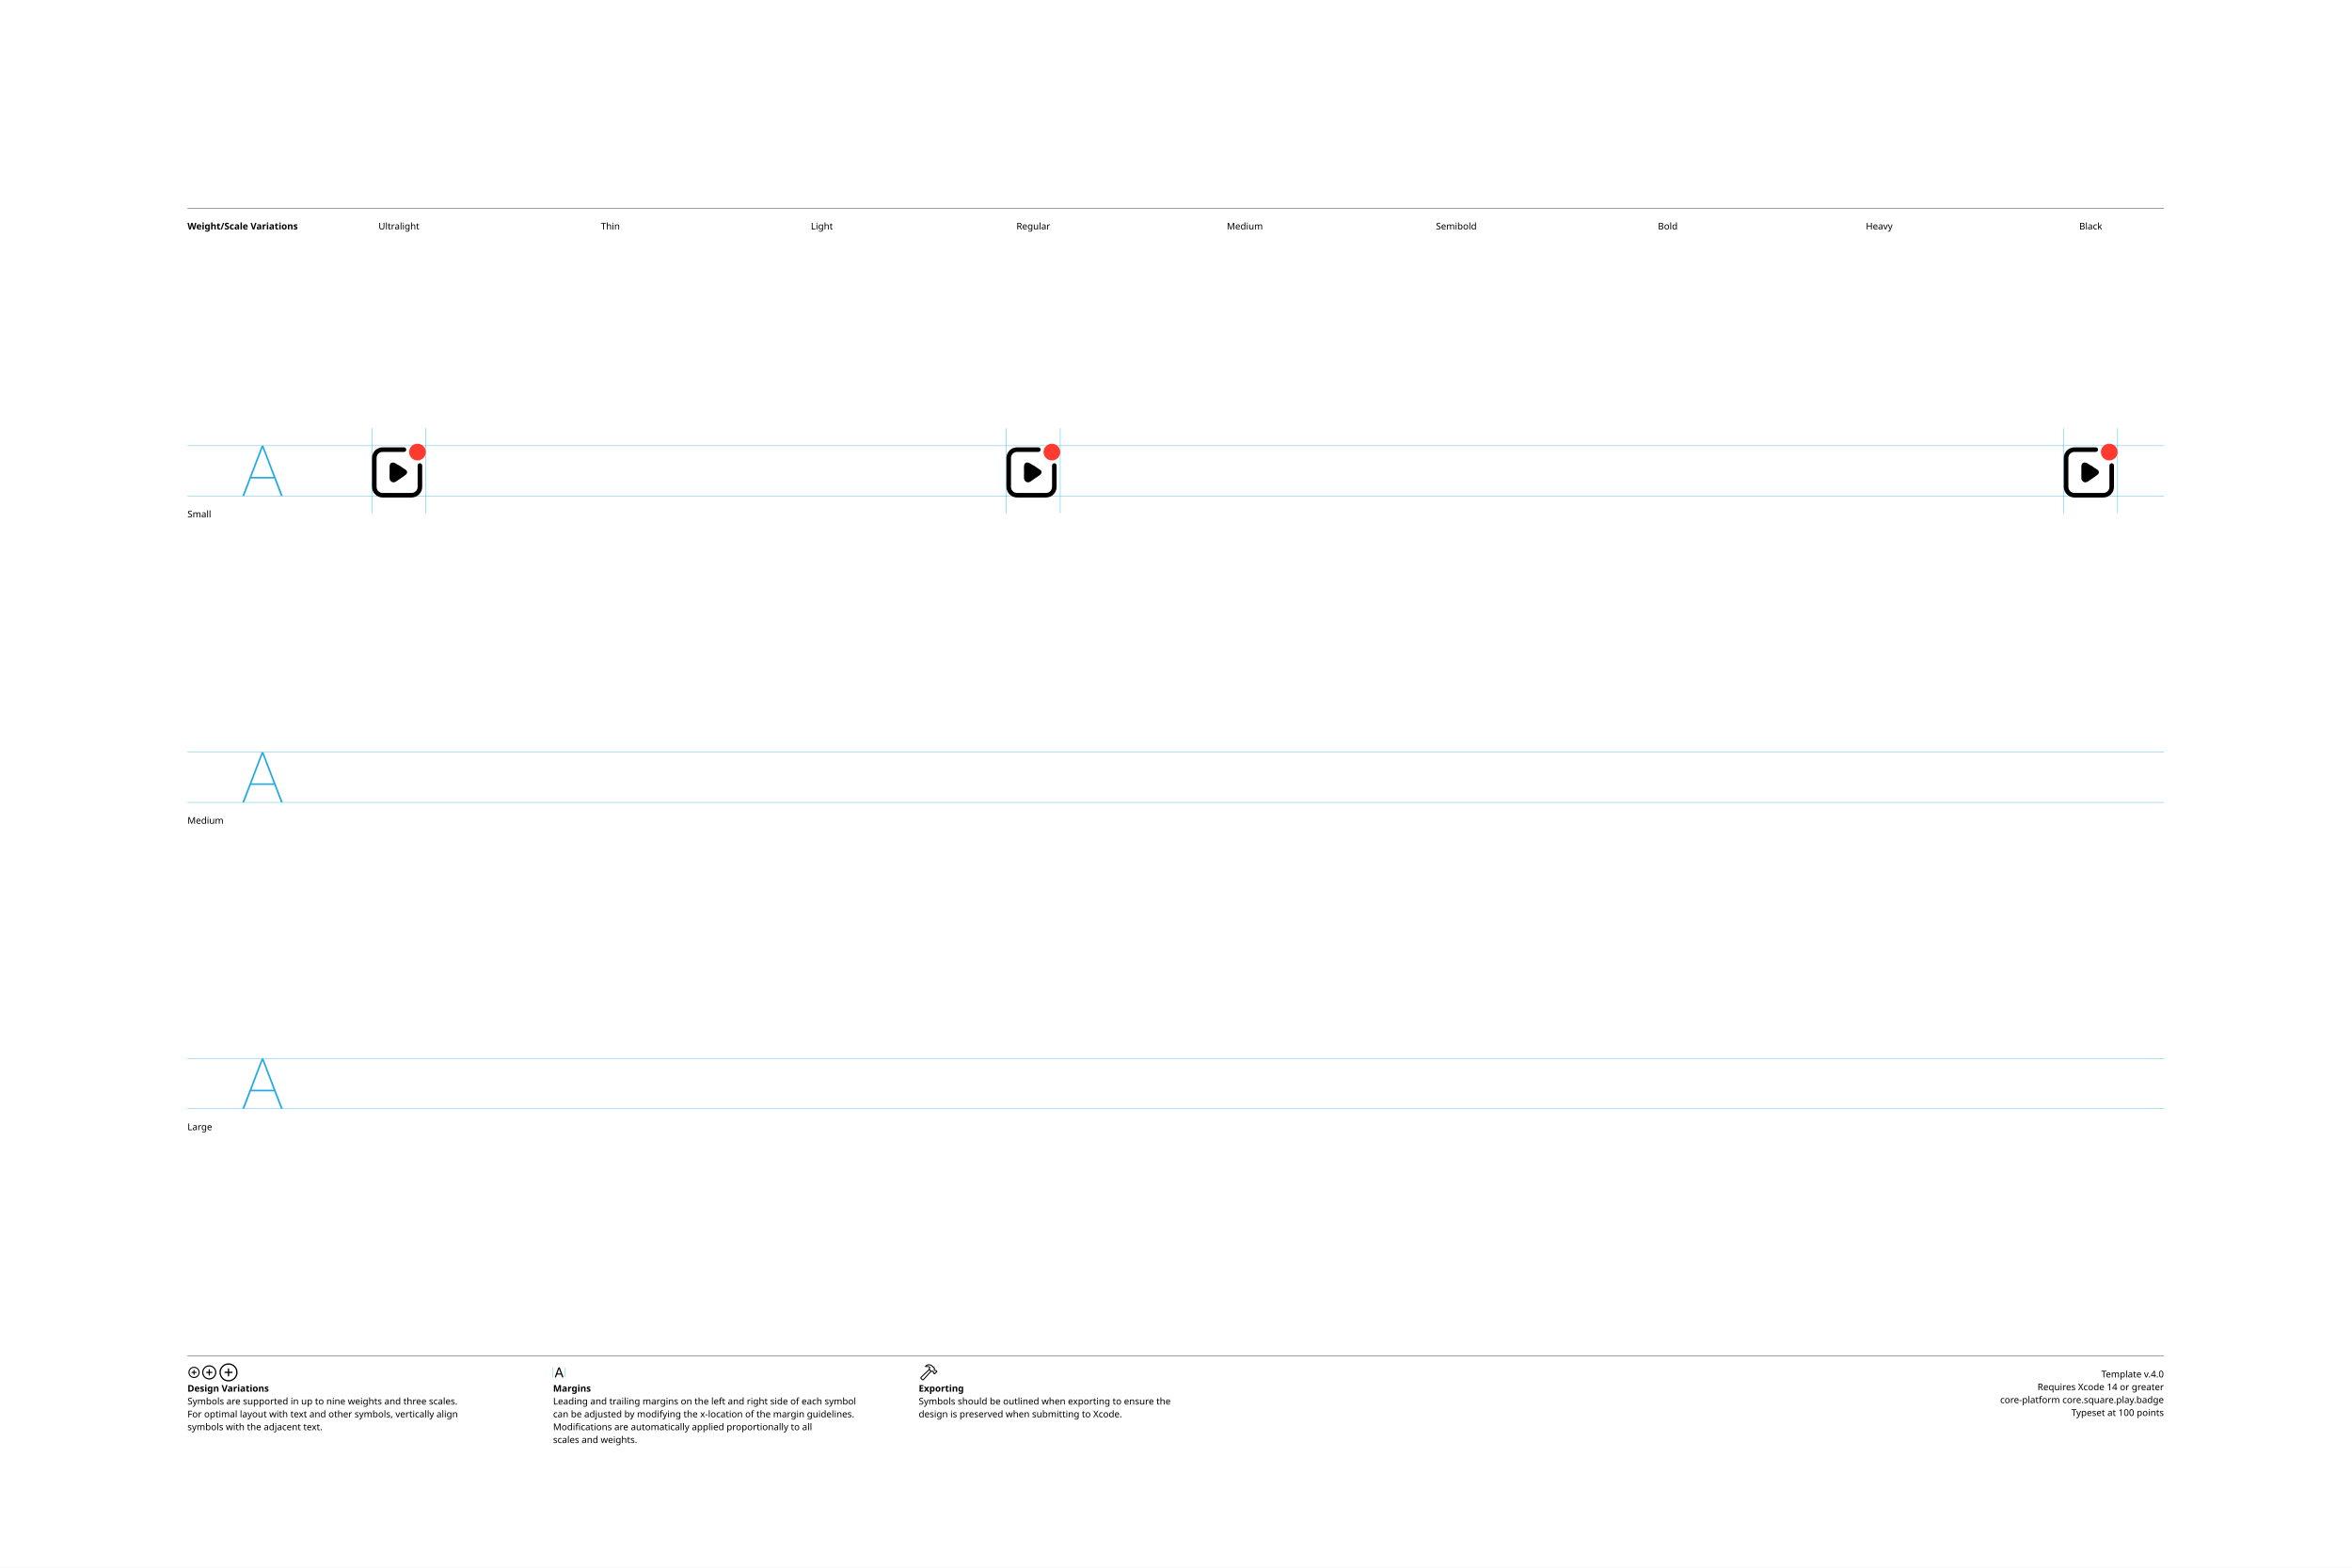
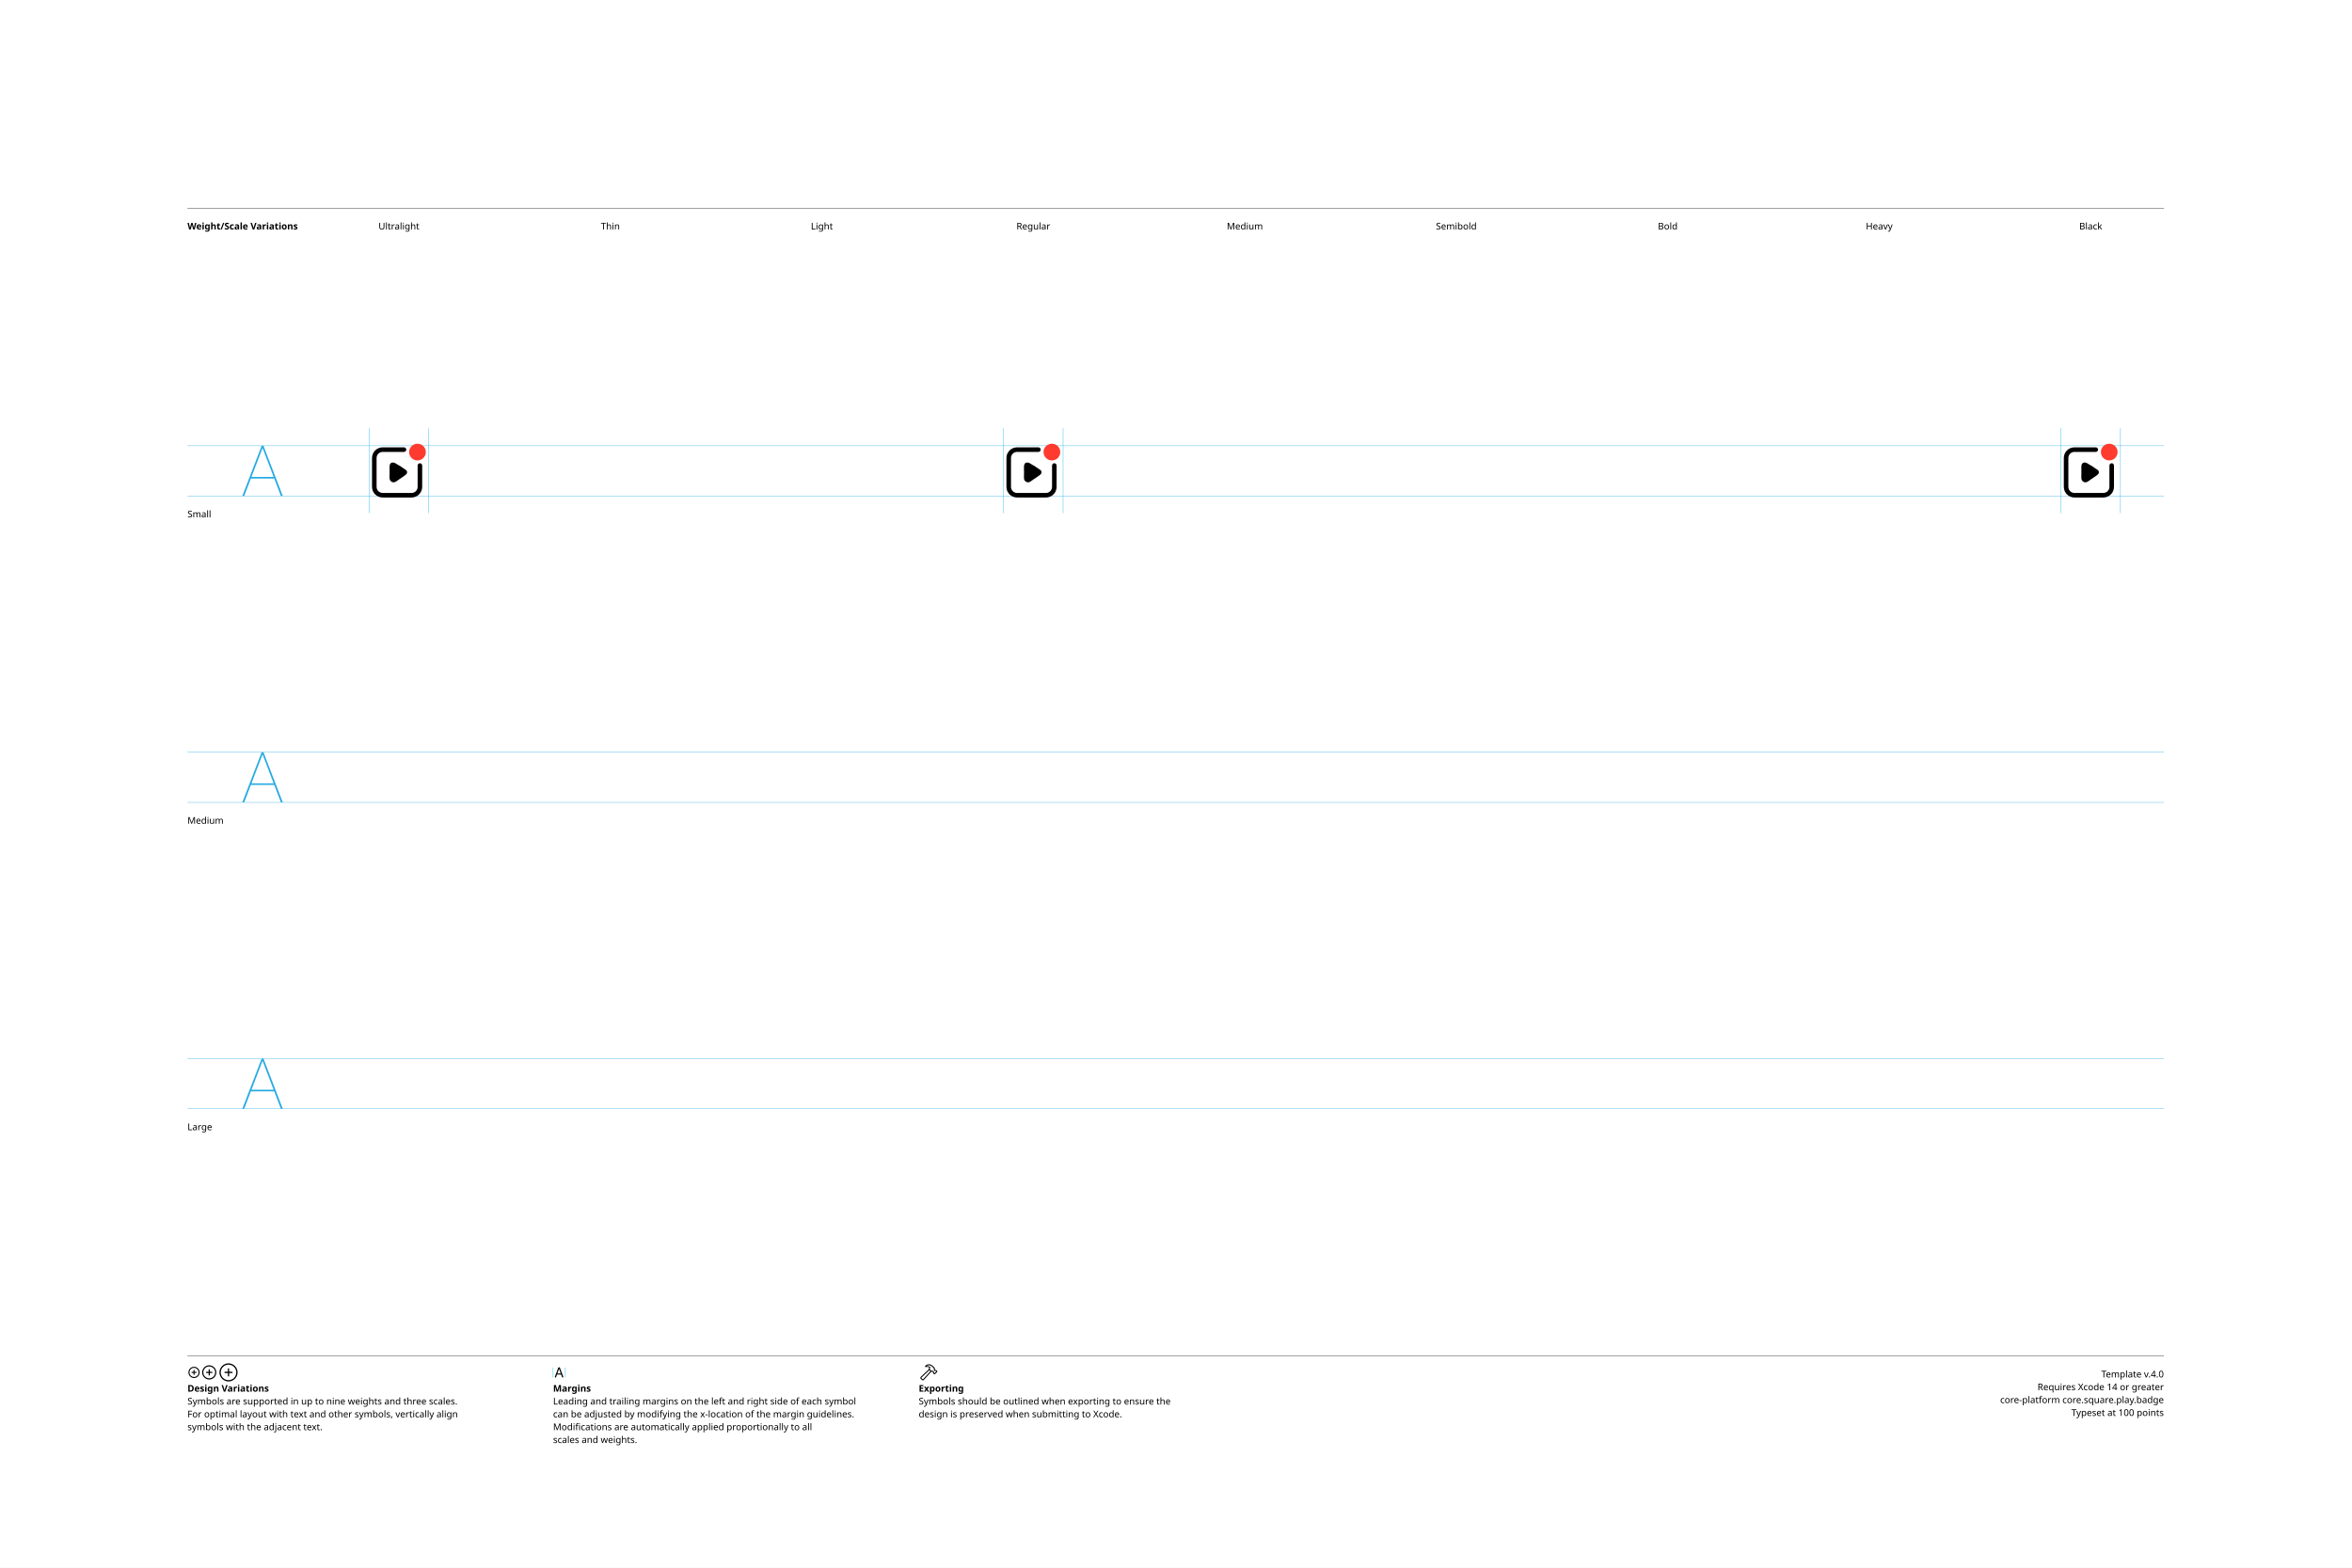
<svg xmlns="http://www.w3.org/2000/svg" version="1.1" width="3300" height="2200">
  <style>.monochrome-0 {fill:#000000}
.monochrome-1 {fill:#000000}
.multicolor-0:tintColor {fill:#007AFF}
.multicolor-1:systemRedColor {fill:#FF3B30}
.hierarchical-0:primary {fill:#212121}
.hierarchical-1:secondary {fill:#8E8E8E}
.SFSymbolsPreview000000 {fill:#000000;opacity:1.0}
.SFSymbolsPreviewFF3B30 {fill:#FF3B30;opacity:1.0}
</style>
  <g id="Notes">
    <rect height="2200" id="artboard" style="fill:white;opacity:1" width="3300" x="0" y="0" />
    <line style="fill:none;stroke:black;opacity:1;stroke-width:0.5;" x1="263" x2="3036" y1="292" y2="292" />
    <text style="stroke:none;fill:black;font-family:sans-serif;font-size:13;font-weight:bold;" transform="matrix(1 0 0 1 263 322)">Weight/Scale Variations</text>
    <text style="stroke:none;fill:black;font-family:sans-serif;font-size:13;text-anchor:middle;" transform="matrix(1 0 0 1 559.711 322)">Ultralight</text>
    <text style="stroke:none;fill:black;font-family:sans-serif;font-size:13;text-anchor:middle;" transform="matrix(1 0 0 1 856.422 322)">Thin</text>
    <text style="stroke:none;fill:black;font-family:sans-serif;font-size:13;text-anchor:middle;" transform="matrix(1 0 0 1 1153.13 322)">Light</text>
    <text style="stroke:none;fill:black;font-family:sans-serif;font-size:13;text-anchor:middle;" transform="matrix(1 0 0 1 1449.84 322)">Regular</text>
    <text style="stroke:none;fill:black;font-family:sans-serif;font-size:13;text-anchor:middle;" transform="matrix(1 0 0 1 1746.56 322)">Medium</text>
    <text style="stroke:none;fill:black;font-family:sans-serif;font-size:13;text-anchor:middle;" transform="matrix(1 0 0 1 2043.27 322)">Semibold</text>
    <text style="stroke:none;fill:black;font-family:sans-serif;font-size:13;text-anchor:middle;" transform="matrix(1 0 0 1 2339.98 322)">Bold</text>
    <text style="stroke:none;fill:black;font-family:sans-serif;font-size:13;text-anchor:middle;" transform="matrix(1 0 0 1 2636.69 322)">Heavy</text>
    <text style="stroke:none;fill:black;font-family:sans-serif;font-size:13;text-anchor:middle;" transform="matrix(1 0 0 1 2933.4 322)">Black</text>
    <line style="fill:none;stroke:black;opacity:1;stroke-width:0.5;" x1="263" x2="3036" y1="1903" y2="1903" />
    <g transform="matrix(1 0 0 1 263 1933)">
      <path d="M9.248 0.83C13.555 0.83 17.139-2.744 17.139-7.051C17.139-11.357 13.545-14.932 9.238-14.932C4.941-14.932 1.367-11.357 1.367-7.051C1.367-2.744 4.951 0.83 9.248 0.83ZM9.248-0.654C5.703-0.654 2.871-3.496 2.871-7.051C2.871-10.605 5.693-13.447 9.238-13.447C12.793-13.447 15.645-10.605 15.645-7.051C15.645-3.496 12.803-0.654 9.248-0.654ZM5.654-7.051C5.654-6.621 5.957-6.328 6.406-6.328L8.506-6.328L8.506-4.209C8.506-3.77 8.799-3.467 9.229-3.467C9.678-3.467 9.971-3.77 9.971-4.209L9.971-6.328L12.09-6.328C12.529-6.328 12.832-6.621 12.832-7.051C12.832-7.49 12.529-7.793 12.09-7.793L9.971-7.793L9.971-9.902C9.971-10.352 9.678-10.654 9.229-10.654C8.799-10.654 8.506-10.352 8.506-9.902L8.506-7.793L6.406-7.793C5.957-7.793 5.654-7.49 5.654-7.051Z" />
    </g>
    <g transform="matrix(1 0 0 1 281.867 1933)">
      <path d="M11.709 2.91C17.158 2.91 21.67-1.611 21.67-7.051C21.67-12.5 17.148-17.012 11.699-17.012C6.26-17.012 1.748-12.5 1.748-7.051C1.748-1.611 6.27 2.91 11.709 2.91ZM11.709 1.25C7.1 1.25 3.418-2.441 3.418-7.051C3.418-11.66 7.09-15.352 11.699-15.352C16.309-15.352 20.01-11.66 20.01-7.051C20.01-2.441 16.318 1.25 11.709 1.25ZM7.178-7.051C7.178-6.572 7.51-6.25 8.008-6.25L10.879-6.25L10.879-3.369C10.879-2.881 11.211-2.539 11.69-2.539C12.178-2.539 12.52-2.871 12.52-3.369L12.52-6.25L15.4-6.25C15.889-6.25 16.23-6.572 16.23-7.051C16.23-7.539 15.889-7.881 15.4-7.881L12.52-7.881L12.52-10.752C12.52-11.25 12.178-11.592 11.69-11.592C11.211-11.592 10.879-11.25 10.879-10.752L10.879-7.881L8.008-7.881C7.51-7.881 7.178-7.539 7.178-7.051Z" />
    </g>
    <g transform="matrix(1 0 0 1 305.646 1933)">
      <path d="M14.971 5.664C21.934 5.664 27.695-0.098 27.695-7.051C27.695-14.014 21.924-19.775 14.961-19.775C8.008-19.775 2.256-14.014 2.256-7.051C2.256-0.098 8.018 5.664 14.971 5.664ZM14.971 3.848C8.936 3.848 4.082-1.016 4.082-7.051C4.082-13.096 8.926-17.949 14.961-17.949C21.006-17.949 25.869-13.096 25.869-7.051C25.869-1.016 21.016 3.848 14.971 3.848ZM9.199-7.051C9.199-6.533 9.57-6.172 10.117-6.172L14.062-6.172L14.062-2.217C14.062-1.68 14.434-1.299 14.951-1.299C15.488-1.299 15.859-1.67 15.859-2.217L15.859-6.172L19.814-6.172C20.352-6.172 20.732-6.533 20.732-7.051C20.732-7.598 20.361-7.969 19.814-7.969L15.859-7.969L15.859-11.914C15.859-12.461 15.488-12.842 14.951-12.842C14.434-12.842 14.062-12.461 14.062-11.914L14.062-7.969L10.117-7.969C9.57-7.969 9.199-7.598 9.199-7.051Z" />
    </g>
    <text style="stroke:none;fill:black;font-family:sans-serif;font-size:13;font-weight:bold;" transform="matrix(1 0 0 1 263 1953)">Design Variations</text>
    <text style="stroke:none;fill:black;font-family:sans-serif;font-size:13;" transform="matrix(1 0 0 1 263 1971)">Symbols are supported in up to nine weights and three scales.</text>
    <text style="stroke:none;fill:black;font-family:sans-serif;font-size:13;" transform="matrix(1 0 0 1 263 1989)">For optimal layout with text and other symbols, vertically align</text>
    <text style="stroke:none;fill:black;font-family:sans-serif;font-size:13;" transform="matrix(1 0 0 1 263 2007)">symbols with the adjacent text.</text>
    <line style="fill:none;stroke:#00AEEF;stroke-width:0.5;opacity:1.0;" x1="776" x2="776" y1="1919" y2="1933" />
    <g transform="matrix(1 0 0 1 776 1933)">
      <path d="M3.311 0.156C3.828 0.156 4.082-0.039 4.268-0.586L5.527-4.033L11.289-4.033L12.549-0.586C12.734-0.039 12.988 0.156 13.496 0.156C14.014 0.156 14.346-0.156 14.346-0.645C14.346-0.811 14.316-0.967 14.238-1.172L9.658-13.369C9.434-13.965 9.033-14.268 8.408-14.268C7.803-14.268 7.393-13.975 7.178-13.379L2.598-1.162C2.52-0.957 2.49-0.801 2.49-0.635C2.49-0.146 2.803 0.156 3.311 0.156ZM6.006-5.518L8.379-12.09L8.428-12.09L10.801-5.518Z" />
    </g>
    <line style="fill:none;stroke:#00AEEF;stroke-width:0.5;opacity:1.0;" x1="793.197" x2="793.197" y1="1919" y2="1933" />
    <text style="stroke:none;fill:black;font-family:sans-serif;font-size:13;font-weight:bold;" transform="matrix(1 0 0 1 776 1953)">Margins</text>
    <text style="stroke:none;fill:black;font-family:sans-serif;font-size:13;" transform="matrix(1 0 0 1 776 1971)">Leading and trailing margins on the left and right side of each symbol</text>
    <text style="stroke:none;fill:black;font-family:sans-serif;font-size:13;" transform="matrix(1 0 0 1 776 1989)">can be adjusted by modifying the x-location of the margin guidelines.</text>
    <text style="stroke:none;fill:black;font-family:sans-serif;font-size:13;" transform="matrix(1 0 0 1 776 2007)">Modifications are automatically applied proportionally to all</text>
    <text style="stroke:none;fill:black;font-family:sans-serif;font-size:13;" transform="matrix(1 0 0 1 776 2025)">scales and weights.</text>
    <g transform="matrix(1 0 0 1 1289 1933)">
      <path d="M2.842 1.865L4.541 3.574C5.4 4.443 6.387 4.385 7.314 3.359L18.008-8.428L17.041-9.404L6.426 2.275C6.074 2.676 5.742 2.773 5.273 2.305L4.102 1.143C3.633 0.684 3.74 0.342 4.141-0.02L15.615-10.82L14.639-11.787L3.047-0.898C2.061 0.02 1.982 0.996 2.842 1.865ZM9.258-16.328C8.838-15.918 8.809-15.342 9.043-14.951C9.277-14.59 9.736-14.355 10.381-14.521C11.846-14.863 13.369-14.922 14.795-13.984L14.209-12.529C13.867-11.699 14.043-11.113 14.58-10.566L16.875-8.252C17.363-7.764 17.773-7.744 18.34-7.842L19.404-8.037L20.068-7.363L20.029-6.807C19.99-6.309 20.117-5.928 20.605-5.449L21.367-4.707C21.846-4.229 22.461-4.199 22.93-4.668L25.84-7.588C26.309-8.057 26.289-8.652 25.811-9.131L25.039-9.893C24.561-10.371 24.189-10.527 23.711-10.488L23.135-10.44L22.49-11.074L22.734-12.197C22.861-12.764 22.705-13.203 22.119-13.789L19.922-15.977C16.582-19.297 12.148-19.219 9.258-16.328ZM10.752-15.957C13.184-17.734 16.475-17.432 18.701-15.205L21.133-12.793C21.367-12.559 21.406-12.373 21.338-12.031L21.016-10.547L22.52-9.062L23.506-9.121C23.76-9.131 23.838-9.111 24.033-8.916L24.609-8.34L22.168-5.898L21.592-6.475C21.396-6.67 21.367-6.748 21.377-7.012L21.445-7.988L19.951-9.473L18.428-9.219C18.105-9.15 17.959-9.18 17.715-9.414L15.713-11.416C15.459-11.65 15.43-11.816 15.586-12.188L16.465-14.277C14.902-15.732 12.871-16.357 10.84-15.762C10.684-15.723 10.625-15.85 10.752-15.957Z" />
    </g>
    <text style="stroke:none;fill:black;font-family:sans-serif;font-size:13;font-weight:bold;" transform="matrix(1 0 0 1 1289 1953)">Exporting</text>
    <text style="stroke:none;fill:black;font-family:sans-serif;font-size:13;" transform="matrix(1 0 0 1 1289 1971)">Symbols should be outlined when exporting to ensure the</text>
    <text style="stroke:none;fill:black;font-family:sans-serif;font-size:13;" transform="matrix(1 0 0 1 1289 1989)">design is preserved when submitting to Xcode.</text>
    <text id="template-version" style="stroke:none;fill:black;font-family:sans-serif;font-size:13;text-anchor:end;" transform="matrix(1 0 0 1 3036 1933)">Template v.4.0</text>
    <text style="stroke:none;fill:black;font-family:sans-serif;font-size:13;text-anchor:end;" transform="matrix(1 0 0 1 3036 1951)">Requires Xcode 14 or greater</text>
    <text id="descriptive-name" style="stroke:none;fill:black;font-family:sans-serif;font-size:13;text-anchor:end;" transform="matrix(1 0 0 1 3036 1969)">core-platform core.square.play.badge</text>
    <text style="stroke:none;fill:black;font-family:sans-serif;font-size:13;text-anchor:end;" transform="matrix(1 0 0 1 3036 1987)">Typeset at 100 points</text>
    <text style="stroke:none;fill:black;font-family:sans-serif;font-size:13;" transform="matrix(1 0 0 1 263 726)">Small</text>
    <text style="stroke:none;fill:black;font-family:sans-serif;font-size:13;" transform="matrix(1 0 0 1 263 1156)">Medium</text>
    <text style="stroke:none;fill:black;font-family:sans-serif;font-size:13;" transform="matrix(1 0 0 1 263 1586)">Large</text>
  </g>
  <g id="Guides">
    <g id="H-reference" style="fill:#27AAE1;stroke:none;" transform="matrix(1 0 0 1 339 696)">
      <path d="M0.994 0L3.638 0L29.328-67.132L30.03-67.132L30.03-70.459L28.123-70.459ZM11.688-24.48L46.981-24.48L46.231-26.729L12.438-26.729ZM55.12 0L57.764 0L30.638-70.459L29.433-70.459L29.433-67.132Z" />
    </g>
    <line id="Baseline-S" style="fill:none;stroke:#27AAE1;opacity:1;stroke-width:0.5;" x1="263" x2="3036" y1="696" y2="696" />
    <line id="Capline-S" style="fill:none;stroke:#27AAE1;opacity:1;stroke-width:0.5;" x1="263" x2="3036" y1="625.541" y2="625.541" />
    <g id="H-reference" style="fill:#27AAE1;stroke:none;" transform="matrix(1 0 0 1 339 1126)">
      <path d="M0.994 0L3.638 0L29.328-67.132L30.03-67.132L30.03-70.459L28.123-70.459ZM11.688-24.48L46.981-24.48L46.231-26.729L12.438-26.729ZM55.12 0L57.764 0L30.638-70.459L29.433-70.459L29.433-67.132Z" />
    </g>
    <line id="Baseline-M" style="fill:none;stroke:#27AAE1;opacity:1;stroke-width:0.5;" x1="263" x2="3036" y1="1126" y2="1126" />
    <line id="Capline-M" style="fill:none;stroke:#27AAE1;opacity:1;stroke-width:0.5;" x1="263" x2="3036" y1="1055.54" y2="1055.54" />
    <g id="H-reference" style="fill:#27AAE1;stroke:none;" transform="matrix(1 0 0 1 339 1556)">
      <path d="M0.994 0L3.638 0L29.328-67.132L30.03-67.132L30.03-70.459L28.123-70.459ZM11.688-24.48L46.981-24.48L46.231-26.729L12.438-26.729ZM55.12 0L57.764 0L30.638-70.459L29.433-70.459L29.433-67.132Z" />
    </g>
    <line id="Baseline-L" style="fill:none;stroke:#27AAE1;opacity:1;stroke-width:0.5;" x1="263" x2="3036" y1="1556" y2="1556" />
    <line id="Capline-L" style="fill:none;stroke:#27AAE1;opacity:1;stroke-width:0.5;" x1="263" x2="3036" y1="1485.54" y2="1485.54" />
-     <line id="left-margin-Ultralight-S" style="fill:none;stroke:#00AEEF;stroke-width:0.5;opacity:1.0;" x1="521.963" x2="521.963" y1="600.785" y2="720.121" />
-     <line id="right-margin-Ultralight-S" style="fill:none;stroke:#00AEEF;stroke-width:0.5;opacity:1.0;" x1="597.459" x2="597.459" y1="600.785" y2="720.121" />
-     <line id="left-margin-Regular-S" style="fill:none;stroke:#00AEEF;stroke-width:0.5;opacity:1.0;" x1="1412.092" x2="1412.092" y1="600.785" y2="720.121" />
-     <line id="right-margin-Regular-S" style="fill:none;stroke:#00AEEF;stroke-width:0.5;opacity:1.0;" x1="1487.588" x2="1487.588" y1="600.785" y2="720.121" />
-     <line id="left-margin-Black-S" style="fill:none;stroke:#00AEEF;stroke-width:0.5;opacity:1.0;" x1="2895.652" x2="2895.652" y1="600.785" y2="720.121" />
-     <line id="right-margin-Black-S" style="fill:none;stroke:#00AEEF;stroke-width:0.5;opacity:1.0;" x1="2971.148" x2="2971.148" y1="600.785" y2="720.121" />
+     <line id="left-margin-Ultralight-S" style="fill:none;stroke:#00AEEF;stroke-width:0.5;opacity:1.0;" x1="517.963" x2="517.963" y1="600.785" y2="720.121" />
+     <line id="right-margin-Ultralight-S" style="fill:none;stroke:#00AEEF;stroke-width:0.5;opacity:1.0;" x1="601.459" x2="601.459" y1="600.785" y2="720.121" />
+     <line id="left-margin-Regular-S" style="fill:none;stroke:#00AEEF;stroke-width:0.5;opacity:1.0;" x1="1408.092" x2="1408.092" y1="600.785" y2="720.121" />
+     <line id="right-margin-Regular-S" style="fill:none;stroke:#00AEEF;stroke-width:0.5;opacity:1.0;" x1="1491.588" x2="1491.588" y1="600.785" y2="720.121" />
+     <line id="left-margin-Black-S" style="fill:none;stroke:#00AEEF;stroke-width:0.5;opacity:1.0;" x1="2891.652" x2="2891.652" y1="600.785" y2="720.121" />
+     <line id="right-margin-Black-S" style="fill:none;stroke:#00AEEF;stroke-width:0.5;opacity:1.0;" x1="2975.148" x2="2975.148" y1="600.785" y2="720.121" />
  </g>
  <g id="Symbols">
    <g id="Ultralight-S" transform="matrix(1 0 0 1 521.963 696)">
      <path class="monochrome-0 multicolor-0:tintColor hierarchical-0:primary SFSymbolsPreview000000" d="M48.073 -65.03C48.073 -63.262 46.641 -61.829 44.873 -61.829L14.933 -61.829C10.221 -61.829 6.4 -58.009 6.4 -53.296L6.4 -12.763C6.4 -8.05 10.221 -4.23 14.933 -4.23L55.467 -4.23C60.179 -4.23 64 -8.05 64 -12.763L64 -42.703C64 -44.47 65.433 -45.903 67.2 -45.903C68.967 -45.903 70.4 -44.47 70.4 -42.703L70.4 -12.763C70.4 -4.515 63.714 2.171 55.467 2.171L14.933 2.171C6.686 2.171 0 -4.515 0 -12.763L0 -53.296C0 -61.544 6.686 -68.23 14.933 -68.23L44.873 -68.23C46.641 -68.23 48.073 -66.797 48.073 -65.03ZM29.876 -46.847C30.151 -46.82 30.424 -46.788 30.695 -46.727C30.966 -46.667 31.238 -46.58 31.502 -46.483C31.767 -46.387 32.029 -46.268 32.283 -46.15C32.536 -46.032 32.783 -45.909 33.021 -45.776C33.259 -45.644 33.488 -45.495 33.711 -45.356C33.934 -45.215 34.148 -45.067 34.356 -44.937C34.564 -44.807 34.765 -44.694 34.96 -44.576C35.156 -44.458 35.345 -44.346 35.529 -44.23C35.714 -44.114 35.893 -43.99 36.07 -43.88C36.247 -43.77 36.42 -43.668 36.591 -43.57C36.762 -43.472 36.931 -43.386 37.097 -43.294C37.265 -43.202 37.429 -43.109 37.592 -43.019C37.756 -42.929 37.917 -42.84 38.078 -42.753C38.239 -42.667 38.4 -42.587 38.559 -42.502C38.719 -42.416 38.879 -42.333 39.036 -42.243C39.192 -42.154 39.347 -42.061 39.499 -41.966C39.651 -41.87 39.798 -41.768 39.946 -41.668C40.095 -41.567 40.241 -41.465 40.388 -41.362C40.536 -41.259 40.683 -41.158 40.829 -41.052C40.975 -40.947 41.118 -40.839 41.263 -40.731C41.408 -40.622 41.549 -40.51 41.698 -40.401C41.847 -40.293 41.998 -40.187 42.155 -40.082C42.313 -39.977 42.477 -39.876 42.644 -39.771C42.811 -39.666 42.982 -39.562 43.154 -39.452C43.326 -39.341 43.498 -39.228 43.675 -39.111C43.851 -38.994 44.028 -38.873 44.212 -38.75C44.397 -38.627 44.584 -38.5 44.78 -38.371C44.975 -38.241 45.176 -38.108 45.386 -37.97C45.596 -37.833 45.815 -37.692 46.04 -37.544C46.263 -37.396 46.501 -37.244 46.732 -37.08C46.964 -36.917 47.204 -36.747 47.428 -36.562C47.653 -36.378 47.882 -36.184 48.081 -35.977C48.279 -35.769 48.472 -35.549 48.622 -35.319C48.773 -35.089 48.895 -34.844 48.987 -34.597C49.079 -34.35 49.134 -34.092 49.173 -33.835C49.211 -33.579 49.228 -33.318 49.217 -33.06C49.205 -32.802 49.173 -32.54 49.102 -32.287C49.032 -32.034 48.922 -31.781 48.792 -31.542C48.662 -31.302 48.497 -31.069 48.324 -30.848C48.151 -30.626 47.956 -30.413 47.755 -30.211C47.553 -30.01 47.331 -29.821 47.115 -29.641C46.898 -29.46 46.671 -29.293 46.458 -29.128C46.244 -28.964 46.037 -28.806 45.833 -28.654C45.629 -28.502 45.428 -28.357 45.231 -28.217C45.034 -28.077 44.836 -27.947 44.651 -27.815C44.466 -27.683 44.292 -27.551 44.12 -27.423C43.948 -27.294 43.786 -27.164 43.619 -27.043C43.451 -26.922 43.282 -26.81 43.116 -26.697C42.949 -26.584 42.783 -26.475 42.623 -26.365C42.462 -26.256 42.308 -26.145 42.152 -26.038C41.997 -25.932 41.845 -25.829 41.692 -25.725C41.54 -25.621 41.389 -25.518 41.239 -25.416C41.088 -25.314 40.941 -25.209 40.792 -25.111C40.641 -25.013 40.49 -24.922 40.338 -24.828C40.187 -24.734 40.033 -24.644 39.883 -24.548C39.734 -24.452 39.587 -24.352 39.439 -24.253C39.292 -24.153 39.147 -24.054 38.999 -23.952C38.85 -23.85 38.7 -23.747 38.549 -23.642C38.398 -23.536 38.247 -23.428 38.094 -23.319C37.941 -23.21 37.788 -23.101 37.63 -22.989C37.472 -22.876 37.311 -22.761 37.147 -22.643C36.983 -22.526 36.816 -22.406 36.645 -22.285C36.474 -22.163 36.303 -22.043 36.123 -21.916C35.944 -21.788 35.759 -21.655 35.568 -21.52C35.378 -21.386 35.183 -21.247 34.982 -21.111C34.78 -20.974 34.574 -20.841 34.358 -20.701C34.142 -20.559 33.917 -20.407 33.685 -20.262C33.452 -20.117 33.21 -19.956 32.965 -19.83C32.719 -19.705 32.467 -19.593 32.211 -19.507C31.956 -19.42 31.694 -19.361 31.433 -19.31C31.171 -19.259 30.906 -19.223 30.642 -19.201C30.378 -19.181 30.113 -19.173 29.85 -19.185C29.587 -19.198 29.32 -19.225 29.065 -19.278C28.809 -19.329 28.555 -19.399 28.317 -19.496C28.078 -19.593 27.851 -19.722 27.632 -19.858C27.412 -19.994 27.201 -20.155 26.997 -20.315C26.793 -20.475 26.592 -20.639 26.404 -20.816C26.216 -20.993 26.035 -21.176 25.871 -21.376C25.706 -21.578 25.549 -21.793 25.416 -22.021C25.281 -22.249 25.165 -22.493 25.069 -22.746C24.973 -22.999 24.904 -23.272 24.84 -23.541C24.777 -23.808 24.728 -24.087 24.689 -24.357C24.649 -24.627 24.619 -24.895 24.602 -25.162C24.585 -25.428 24.588 -25.699 24.587 -25.959C24.586 -26.219 24.595 -26.479 24.595 -26.723C24.595 -26.966 24.589 -27.194 24.589 -27.421C24.588 -27.647 24.589 -27.865 24.59 -28.081C24.592 -28.298 24.596 -28.511 24.595 -28.716C24.595 -28.92 24.585 -29.114 24.585 -29.309C24.585 -29.504 24.587 -29.695 24.595 -29.886C24.604 -30.077 24.626 -30.272 24.637 -30.457C24.649 -30.643 24.66 -30.822 24.664 -31C24.668 -31.176 24.663 -31.348 24.662 -31.522C24.661 -31.696 24.658 -31.871 24.658 -32.042C24.658 -32.213 24.66 -32.382 24.661 -32.551C24.661 -32.721 24.662 -32.888 24.662 -33.058C24.662 -33.228 24.66 -33.399 24.659 -33.57C24.659 -33.74 24.658 -33.908 24.659 -34.078C24.66 -34.249 24.664 -34.419 24.664 -34.593C24.664 -34.767 24.661 -34.945 24.657 -35.123C24.653 -35.302 24.643 -35.481 24.64 -35.663C24.637 -35.845 24.64 -36.027 24.639 -36.215C24.639 -36.404 24.642 -36.595 24.636 -36.793C24.63 -36.99 24.614 -37.193 24.606 -37.4C24.598 -37.607 24.59 -37.819 24.587 -38.036C24.585 -38.252 24.592 -38.471 24.592 -38.699C24.592 -38.927 24.589 -39.159 24.589 -39.402C24.59 -39.643 24.589 -39.893 24.598 -40.148C24.606 -40.403 24.624 -40.662 24.638 -40.932C24.653 -41.201 24.663 -41.481 24.685 -41.767C24.706 -42.052 24.723 -42.357 24.768 -42.647C24.812 -42.937 24.875 -43.227 24.953 -43.505C25.031 -43.785 25.127 -44.055 25.235 -44.322C25.344 -44.588 25.46 -44.862 25.604 -45.105C25.747 -45.347 25.912 -45.583 26.099 -45.777C26.286 -45.973 26.502 -46.133 26.726 -46.274C26.95 -46.416 27.192 -46.534 27.442 -46.628C27.692 -46.723 27.956 -46.795 28.223 -46.839C28.491 -46.882 28.771 -46.889 29.046 -46.89C29.322 -46.892 29.601 -46.874 29.876 -46.847Z" />
      <path class="monochrome-1 multicolor-1:systemRedColor hierarchical-1:secondary SFSymbolsPreviewFF3B30" d="M75.497 -61.593C75.497 -55.113 70.244 -49.86 63.763 -49.86C57.283 -49.86 52.03 -55.113 52.03 -61.593C52.03 -68.073 57.283 -73.326 63.763 -73.326C70.244 -73.326 75.497 -68.073 75.497 -61.593Z" />
    </g>
    <g id="Regular-S" transform="matrix(1 0 0 1 1412.092 696)">
      <path class="monochrome-0 multicolor-0:tintColor hierarchical-0:primary SFSymbolsPreview000000" d="M48.073 -65.03C48.073 -63.262 46.641 -61.829 44.873 -61.829L14.933 -61.829C10.221 -61.829 6.4 -58.009 6.4 -53.296L6.4 -12.763C6.4 -8.05 10.221 -4.23 14.933 -4.23L55.467 -4.23C60.179 -4.23 64 -8.05 64 -12.763L64 -42.703C64 -44.47 65.433 -45.903 67.2 -45.903C68.967 -45.903 70.4 -44.47 70.4 -42.703L70.4 -12.763C70.4 -4.515 63.714 2.171 55.467 2.171L14.933 2.171C6.686 2.171 0 -4.515 0 -12.763L0 -53.296C0 -61.544 6.686 -68.23 14.933 -68.23L44.873 -68.23C46.641 -68.23 48.073 -66.797 48.073 -65.03ZM29.876 -46.847C30.151 -46.82 30.424 -46.788 30.695 -46.727C30.966 -46.667 31.238 -46.58 31.502 -46.483C31.767 -46.387 32.029 -46.268 32.283 -46.15C32.536 -46.032 32.783 -45.909 33.021 -45.776C33.259 -45.644 33.488 -45.495 33.711 -45.356C33.934 -45.215 34.148 -45.067 34.356 -44.937C34.564 -44.807 34.765 -44.694 34.96 -44.576C35.156 -44.458 35.345 -44.346 35.529 -44.23C35.714 -44.114 35.893 -43.99 36.07 -43.88C36.247 -43.77 36.42 -43.668 36.591 -43.57C36.762 -43.472 36.931 -43.386 37.097 -43.294C37.265 -43.202 37.429 -43.109 37.592 -43.019C37.756 -42.929 37.917 -42.84 38.078 -42.753C38.239 -42.667 38.4 -42.587 38.559 -42.502C38.719 -42.416 38.879 -42.333 39.036 -42.243C39.192 -42.154 39.347 -42.061 39.499 -41.966C39.651 -41.87 39.798 -41.768 39.946 -41.668C40.095 -41.567 40.241 -41.465 40.388 -41.362C40.536 -41.259 40.683 -41.158 40.829 -41.052C40.975 -40.947 41.118 -40.839 41.263 -40.731C41.408 -40.622 41.549 -40.51 41.698 -40.401C41.847 -40.293 41.998 -40.187 42.155 -40.082C42.313 -39.977 42.477 -39.876 42.644 -39.771C42.811 -39.666 42.982 -39.562 43.154 -39.452C43.326 -39.341 43.498 -39.228 43.675 -39.111C43.851 -38.994 44.028 -38.873 44.212 -38.75C44.397 -38.627 44.584 -38.5 44.78 -38.371C44.975 -38.241 45.176 -38.108 45.386 -37.97C45.596 -37.833 45.815 -37.692 46.04 -37.544C46.263 -37.396 46.501 -37.244 46.732 -37.08C46.964 -36.917 47.204 -36.747 47.428 -36.562C47.653 -36.378 47.882 -36.184 48.081 -35.977C48.279 -35.769 48.472 -35.549 48.622 -35.319C48.773 -35.089 48.895 -34.844 48.987 -34.597C49.079 -34.35 49.134 -34.092 49.173 -33.835C49.211 -33.579 49.228 -33.318 49.217 -33.06C49.205 -32.802 49.173 -32.54 49.102 -32.287C49.032 -32.034 48.922 -31.781 48.792 -31.542C48.662 -31.302 48.497 -31.069 48.324 -30.848C48.151 -30.626 47.956 -30.413 47.755 -30.211C47.553 -30.01 47.331 -29.821 47.115 -29.641C46.898 -29.46 46.671 -29.293 46.458 -29.128C46.244 -28.964 46.037 -28.806 45.833 -28.654C45.629 -28.502 45.428 -28.357 45.231 -28.217C45.034 -28.077 44.836 -27.947 44.651 -27.815C44.466 -27.683 44.292 -27.551 44.12 -27.423C43.948 -27.294 43.786 -27.164 43.619 -27.043C43.451 -26.922 43.282 -26.81 43.116 -26.697C42.949 -26.584 42.783 -26.475 42.623 -26.365C42.462 -26.256 42.308 -26.145 42.152 -26.038C41.997 -25.932 41.845 -25.829 41.692 -25.725C41.54 -25.621 41.389 -25.518 41.239 -25.416C41.088 -25.314 40.941 -25.209 40.792 -25.111C40.641 -25.013 40.49 -24.922 40.338 -24.828C40.187 -24.734 40.033 -24.644 39.883 -24.548C39.734 -24.452 39.587 -24.352 39.439 -24.253C39.292 -24.153 39.147 -24.054 38.999 -23.952C38.85 -23.85 38.7 -23.747 38.549 -23.642C38.398 -23.536 38.247 -23.428 38.094 -23.319C37.941 -23.21 37.788 -23.101 37.63 -22.989C37.472 -22.876 37.311 -22.761 37.147 -22.643C36.983 -22.526 36.816 -22.406 36.645 -22.285C36.474 -22.163 36.303 -22.043 36.123 -21.916C35.944 -21.788 35.759 -21.655 35.568 -21.52C35.378 -21.386 35.183 -21.247 34.982 -21.111C34.78 -20.974 34.574 -20.841 34.358 -20.701C34.142 -20.559 33.917 -20.407 33.685 -20.262C33.452 -20.117 33.21 -19.956 32.965 -19.83C32.719 -19.705 32.467 -19.593 32.211 -19.507C31.956 -19.42 31.694 -19.361 31.433 -19.31C31.171 -19.259 30.906 -19.223 30.642 -19.201C30.378 -19.181 30.113 -19.173 29.85 -19.185C29.587 -19.198 29.32 -19.225 29.065 -19.278C28.809 -19.329 28.555 -19.399 28.317 -19.496C28.078 -19.593 27.851 -19.722 27.632 -19.858C27.412 -19.994 27.201 -20.155 26.997 -20.315C26.793 -20.475 26.592 -20.639 26.404 -20.816C26.216 -20.993 26.035 -21.176 25.871 -21.376C25.706 -21.578 25.549 -21.793 25.416 -22.021C25.281 -22.249 25.165 -22.493 25.069 -22.746C24.973 -22.999 24.904 -23.272 24.84 -23.541C24.777 -23.808 24.728 -24.087 24.689 -24.357C24.649 -24.627 24.619 -24.895 24.602 -25.162C24.585 -25.428 24.588 -25.699 24.587 -25.959C24.586 -26.219 24.595 -26.479 24.595 -26.723C24.595 -26.966 24.589 -27.194 24.589 -27.421C24.588 -27.647 24.589 -27.865 24.59 -28.081C24.592 -28.298 24.596 -28.511 24.595 -28.716C24.595 -28.92 24.585 -29.114 24.585 -29.309C24.585 -29.504 24.587 -29.695 24.595 -29.886C24.604 -30.077 24.626 -30.272 24.637 -30.457C24.649 -30.643 24.66 -30.822 24.664 -31C24.668 -31.176 24.663 -31.348 24.662 -31.522C24.661 -31.696 24.658 -31.871 24.658 -32.042C24.658 -32.213 24.66 -32.382 24.661 -32.551C24.661 -32.721 24.662 -32.888 24.662 -33.058C24.662 -33.228 24.66 -33.399 24.659 -33.57C24.659 -33.74 24.658 -33.908 24.659 -34.078C24.66 -34.249 24.664 -34.419 24.664 -34.593C24.664 -34.767 24.661 -34.945 24.657 -35.123C24.653 -35.302 24.643 -35.481 24.64 -35.663C24.637 -35.845 24.64 -36.027 24.639 -36.215C24.639 -36.404 24.642 -36.595 24.636 -36.793C24.63 -36.99 24.614 -37.193 24.606 -37.4C24.598 -37.607 24.59 -37.819 24.587 -38.036C24.585 -38.252 24.592 -38.471 24.592 -38.699C24.592 -38.927 24.589 -39.159 24.589 -39.402C24.59 -39.643 24.589 -39.893 24.598 -40.148C24.606 -40.403 24.624 -40.662 24.638 -40.932C24.653 -41.201 24.663 -41.481 24.685 -41.767C24.706 -42.052 24.723 -42.357 24.768 -42.647C24.812 -42.937 24.875 -43.227 24.953 -43.505C25.031 -43.785 25.127 -44.055 25.235 -44.322C25.344 -44.588 25.46 -44.862 25.604 -45.105C25.747 -45.347 25.912 -45.583 26.099 -45.777C26.286 -45.973 26.502 -46.133 26.726 -46.274C26.95 -46.416 27.192 -46.534 27.442 -46.628C27.692 -46.723 27.956 -46.795 28.223 -46.839C28.491 -46.882 28.771 -46.889 29.046 -46.89C29.322 -46.892 29.601 -46.874 29.876 -46.847Z" />
      <path class="monochrome-1 multicolor-1:systemRedColor hierarchical-1:secondary SFSymbolsPreviewFF3B30" d="M75.497 -61.593C75.497 -55.113 70.244 -49.86 63.763 -49.86C57.283 -49.86 52.03 -55.113 52.03 -61.593C52.03 -68.073 57.283 -73.326 63.763 -73.326C70.244 -73.326 75.497 -68.073 75.497 -61.593Z" />
    </g>
    <g id="Black-S" transform="matrix(1 0 0 1 2895.652 696)">
      <path class="monochrome-0 multicolor-0:tintColor hierarchical-0:primary SFSymbolsPreview000000" d="M48.073 -65.03C48.073 -63.262 46.641 -61.829 44.873 -61.829L14.933 -61.829C10.221 -61.829 6.4 -58.009 6.4 -53.296L6.4 -12.763C6.4 -8.05 10.221 -4.23 14.933 -4.23L55.467 -4.23C60.179 -4.23 64 -8.05 64 -12.763L64 -42.703C64 -44.47 65.433 -45.903 67.2 -45.903C68.967 -45.903 70.4 -44.47 70.4 -42.703L70.4 -12.763C70.4 -4.515 63.714 2.171 55.467 2.171L14.933 2.171C6.686 2.171 0 -4.515 0 -12.763L0 -53.296C0 -61.544 6.686 -68.23 14.933 -68.23L44.873 -68.23C46.641 -68.23 48.073 -66.797 48.073 -65.03ZM29.876 -46.847C30.151 -46.82 30.424 -46.788 30.695 -46.727C30.966 -46.667 31.238 -46.58 31.502 -46.483C31.767 -46.387 32.029 -46.268 32.283 -46.15C32.536 -46.032 32.783 -45.909 33.021 -45.776C33.259 -45.644 33.488 -45.495 33.711 -45.356C33.934 -45.215 34.148 -45.067 34.356 -44.937C34.564 -44.807 34.765 -44.694 34.96 -44.576C35.156 -44.458 35.345 -44.346 35.529 -44.23C35.714 -44.114 35.893 -43.99 36.07 -43.88C36.247 -43.77 36.42 -43.668 36.591 -43.57C36.762 -43.472 36.931 -43.386 37.097 -43.294C37.265 -43.202 37.429 -43.109 37.592 -43.019C37.756 -42.929 37.917 -42.84 38.078 -42.753C38.239 -42.667 38.4 -42.587 38.559 -42.502C38.719 -42.416 38.879 -42.333 39.036 -42.243C39.192 -42.154 39.347 -42.061 39.499 -41.966C39.651 -41.87 39.798 -41.768 39.946 -41.668C40.095 -41.567 40.241 -41.465 40.388 -41.362C40.536 -41.259 40.683 -41.158 40.829 -41.052C40.975 -40.947 41.118 -40.839 41.263 -40.731C41.408 -40.622 41.549 -40.51 41.698 -40.401C41.847 -40.293 41.998 -40.187 42.155 -40.082C42.313 -39.977 42.477 -39.876 42.644 -39.771C42.811 -39.666 42.982 -39.562 43.154 -39.452C43.326 -39.341 43.498 -39.228 43.675 -39.111C43.851 -38.994 44.028 -38.873 44.212 -38.75C44.397 -38.627 44.584 -38.5 44.78 -38.371C44.975 -38.241 45.176 -38.108 45.386 -37.97C45.596 -37.833 45.815 -37.692 46.04 -37.544C46.263 -37.396 46.501 -37.244 46.732 -37.08C46.964 -36.917 47.204 -36.747 47.428 -36.562C47.653 -36.378 47.882 -36.184 48.081 -35.977C48.279 -35.769 48.472 -35.549 48.622 -35.319C48.773 -35.089 48.895 -34.844 48.987 -34.597C49.079 -34.35 49.134 -34.092 49.173 -33.835C49.211 -33.579 49.228 -33.318 49.217 -33.06C49.205 -32.802 49.173 -32.54 49.102 -32.287C49.032 -32.034 48.922 -31.781 48.792 -31.542C48.662 -31.302 48.497 -31.069 48.324 -30.848C48.151 -30.626 47.956 -30.413 47.755 -30.211C47.553 -30.01 47.331 -29.821 47.115 -29.641C46.898 -29.46 46.671 -29.293 46.458 -29.128C46.244 -28.964 46.037 -28.806 45.833 -28.654C45.629 -28.502 45.428 -28.357 45.231 -28.217C45.034 -28.077 44.836 -27.947 44.651 -27.815C44.466 -27.683 44.292 -27.551 44.12 -27.423C43.948 -27.294 43.786 -27.164 43.619 -27.043C43.451 -26.922 43.282 -26.81 43.116 -26.697C42.949 -26.584 42.783 -26.475 42.623 -26.365C42.462 -26.256 42.308 -26.145 42.152 -26.038C41.997 -25.932 41.845 -25.829 41.692 -25.725C41.54 -25.621 41.389 -25.518 41.239 -25.416C41.088 -25.314 40.941 -25.209 40.792 -25.111C40.641 -25.013 40.49 -24.922 40.338 -24.828C40.187 -24.734 40.033 -24.644 39.883 -24.548C39.734 -24.452 39.587 -24.352 39.439 -24.253C39.292 -24.153 39.147 -24.054 38.999 -23.952C38.85 -23.85 38.7 -23.747 38.549 -23.642C38.398 -23.536 38.247 -23.428 38.094 -23.319C37.941 -23.21 37.788 -23.101 37.63 -22.989C37.472 -22.876 37.311 -22.761 37.147 -22.643C36.983 -22.526 36.816 -22.406 36.645 -22.285C36.474 -22.163 36.303 -22.043 36.123 -21.916C35.944 -21.788 35.759 -21.655 35.568 -21.52C35.378 -21.386 35.183 -21.247 34.982 -21.111C34.78 -20.974 34.574 -20.841 34.358 -20.701C34.142 -20.559 33.917 -20.407 33.685 -20.262C33.452 -20.117 33.21 -19.956 32.965 -19.83C32.719 -19.705 32.467 -19.593 32.211 -19.507C31.956 -19.42 31.694 -19.361 31.433 -19.31C31.171 -19.259 30.906 -19.223 30.642 -19.201C30.378 -19.181 30.113 -19.173 29.85 -19.185C29.587 -19.198 29.32 -19.225 29.065 -19.278C28.809 -19.329 28.555 -19.399 28.317 -19.496C28.078 -19.593 27.851 -19.722 27.632 -19.858C27.412 -19.994 27.201 -20.155 26.997 -20.315C26.793 -20.475 26.592 -20.639 26.404 -20.816C26.216 -20.993 26.035 -21.176 25.871 -21.376C25.706 -21.578 25.549 -21.793 25.416 -22.021C25.281 -22.249 25.165 -22.493 25.069 -22.746C24.973 -22.999 24.904 -23.272 24.84 -23.541C24.777 -23.808 24.728 -24.087 24.689 -24.357C24.649 -24.627 24.619 -24.895 24.602 -25.162C24.585 -25.428 24.588 -25.699 24.587 -25.959C24.586 -26.219 24.595 -26.479 24.595 -26.723C24.595 -26.966 24.589 -27.194 24.589 -27.421C24.588 -27.647 24.589 -27.865 24.59 -28.081C24.592 -28.298 24.596 -28.511 24.595 -28.716C24.595 -28.92 24.585 -29.114 24.585 -29.309C24.585 -29.504 24.587 -29.695 24.595 -29.886C24.604 -30.077 24.626 -30.272 24.637 -30.457C24.649 -30.643 24.66 -30.822 24.664 -31C24.668 -31.176 24.663 -31.348 24.662 -31.522C24.661 -31.696 24.658 -31.871 24.658 -32.042C24.658 -32.213 24.66 -32.382 24.661 -32.551C24.661 -32.721 24.662 -32.888 24.662 -33.058C24.662 -33.228 24.66 -33.399 24.659 -33.57C24.659 -33.74 24.658 -33.908 24.659 -34.078C24.66 -34.249 24.664 -34.419 24.664 -34.593C24.664 -34.767 24.661 -34.945 24.657 -35.123C24.653 -35.302 24.643 -35.481 24.64 -35.663C24.637 -35.845 24.64 -36.027 24.639 -36.215C24.639 -36.404 24.642 -36.595 24.636 -36.793C24.63 -36.99 24.614 -37.193 24.606 -37.4C24.598 -37.607 24.59 -37.819 24.587 -38.036C24.585 -38.252 24.592 -38.471 24.592 -38.699C24.592 -38.927 24.589 -39.159 24.589 -39.402C24.59 -39.643 24.589 -39.893 24.598 -40.148C24.606 -40.403 24.624 -40.662 24.638 -40.932C24.653 -41.201 24.663 -41.481 24.685 -41.767C24.706 -42.052 24.723 -42.357 24.768 -42.647C24.812 -42.937 24.875 -43.227 24.953 -43.505C25.031 -43.785 25.127 -44.055 25.235 -44.322C25.344 -44.588 25.46 -44.862 25.604 -45.105C25.747 -45.347 25.912 -45.583 26.099 -45.777C26.286 -45.973 26.502 -46.133 26.726 -46.274C26.95 -46.416 27.192 -46.534 27.442 -46.628C27.692 -46.723 27.956 -46.795 28.223 -46.839C28.491 -46.882 28.771 -46.889 29.046 -46.89C29.322 -46.892 29.601 -46.874 29.876 -46.847Z" />
      <path class="monochrome-1 multicolor-1:systemRedColor hierarchical-1:secondary SFSymbolsPreviewFF3B30" d="M75.497 -61.593C75.497 -55.113 70.244 -49.86 63.763 -49.86C57.283 -49.86 52.03 -55.113 52.03 -61.593C52.03 -68.073 57.283 -73.326 63.763 -73.326C70.244 -73.326 75.497 -68.073 75.497 -61.593Z" />
    </g>
  </g>
</svg>
